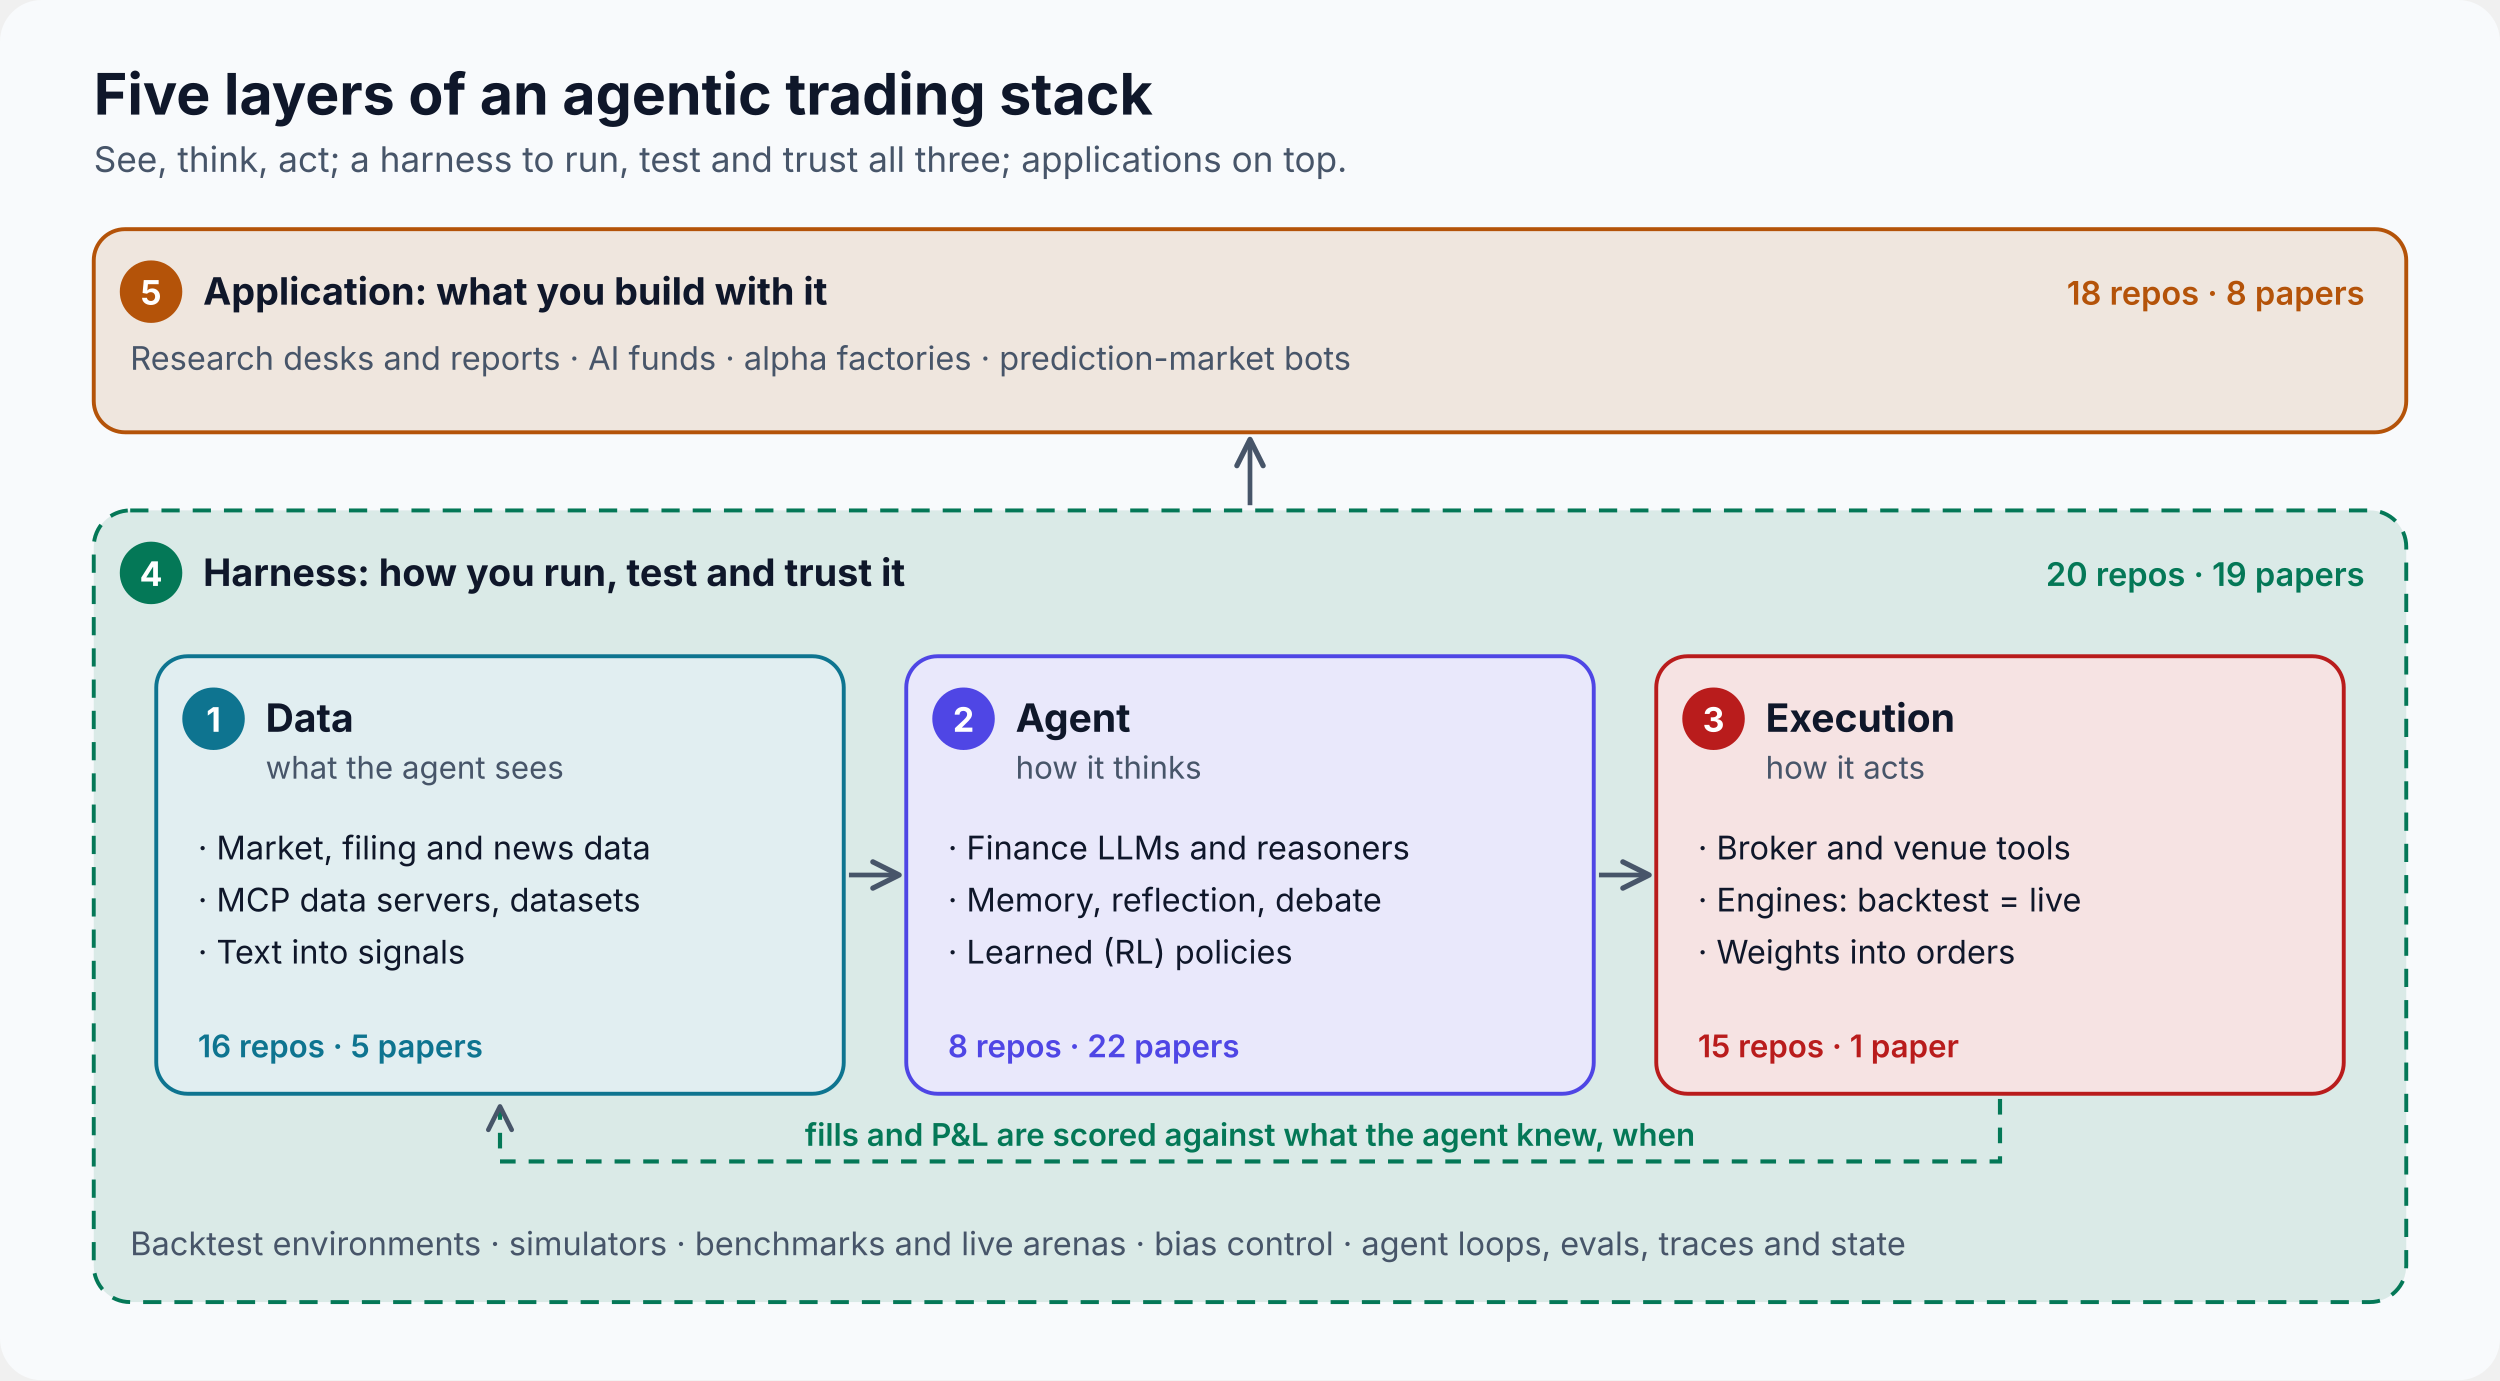
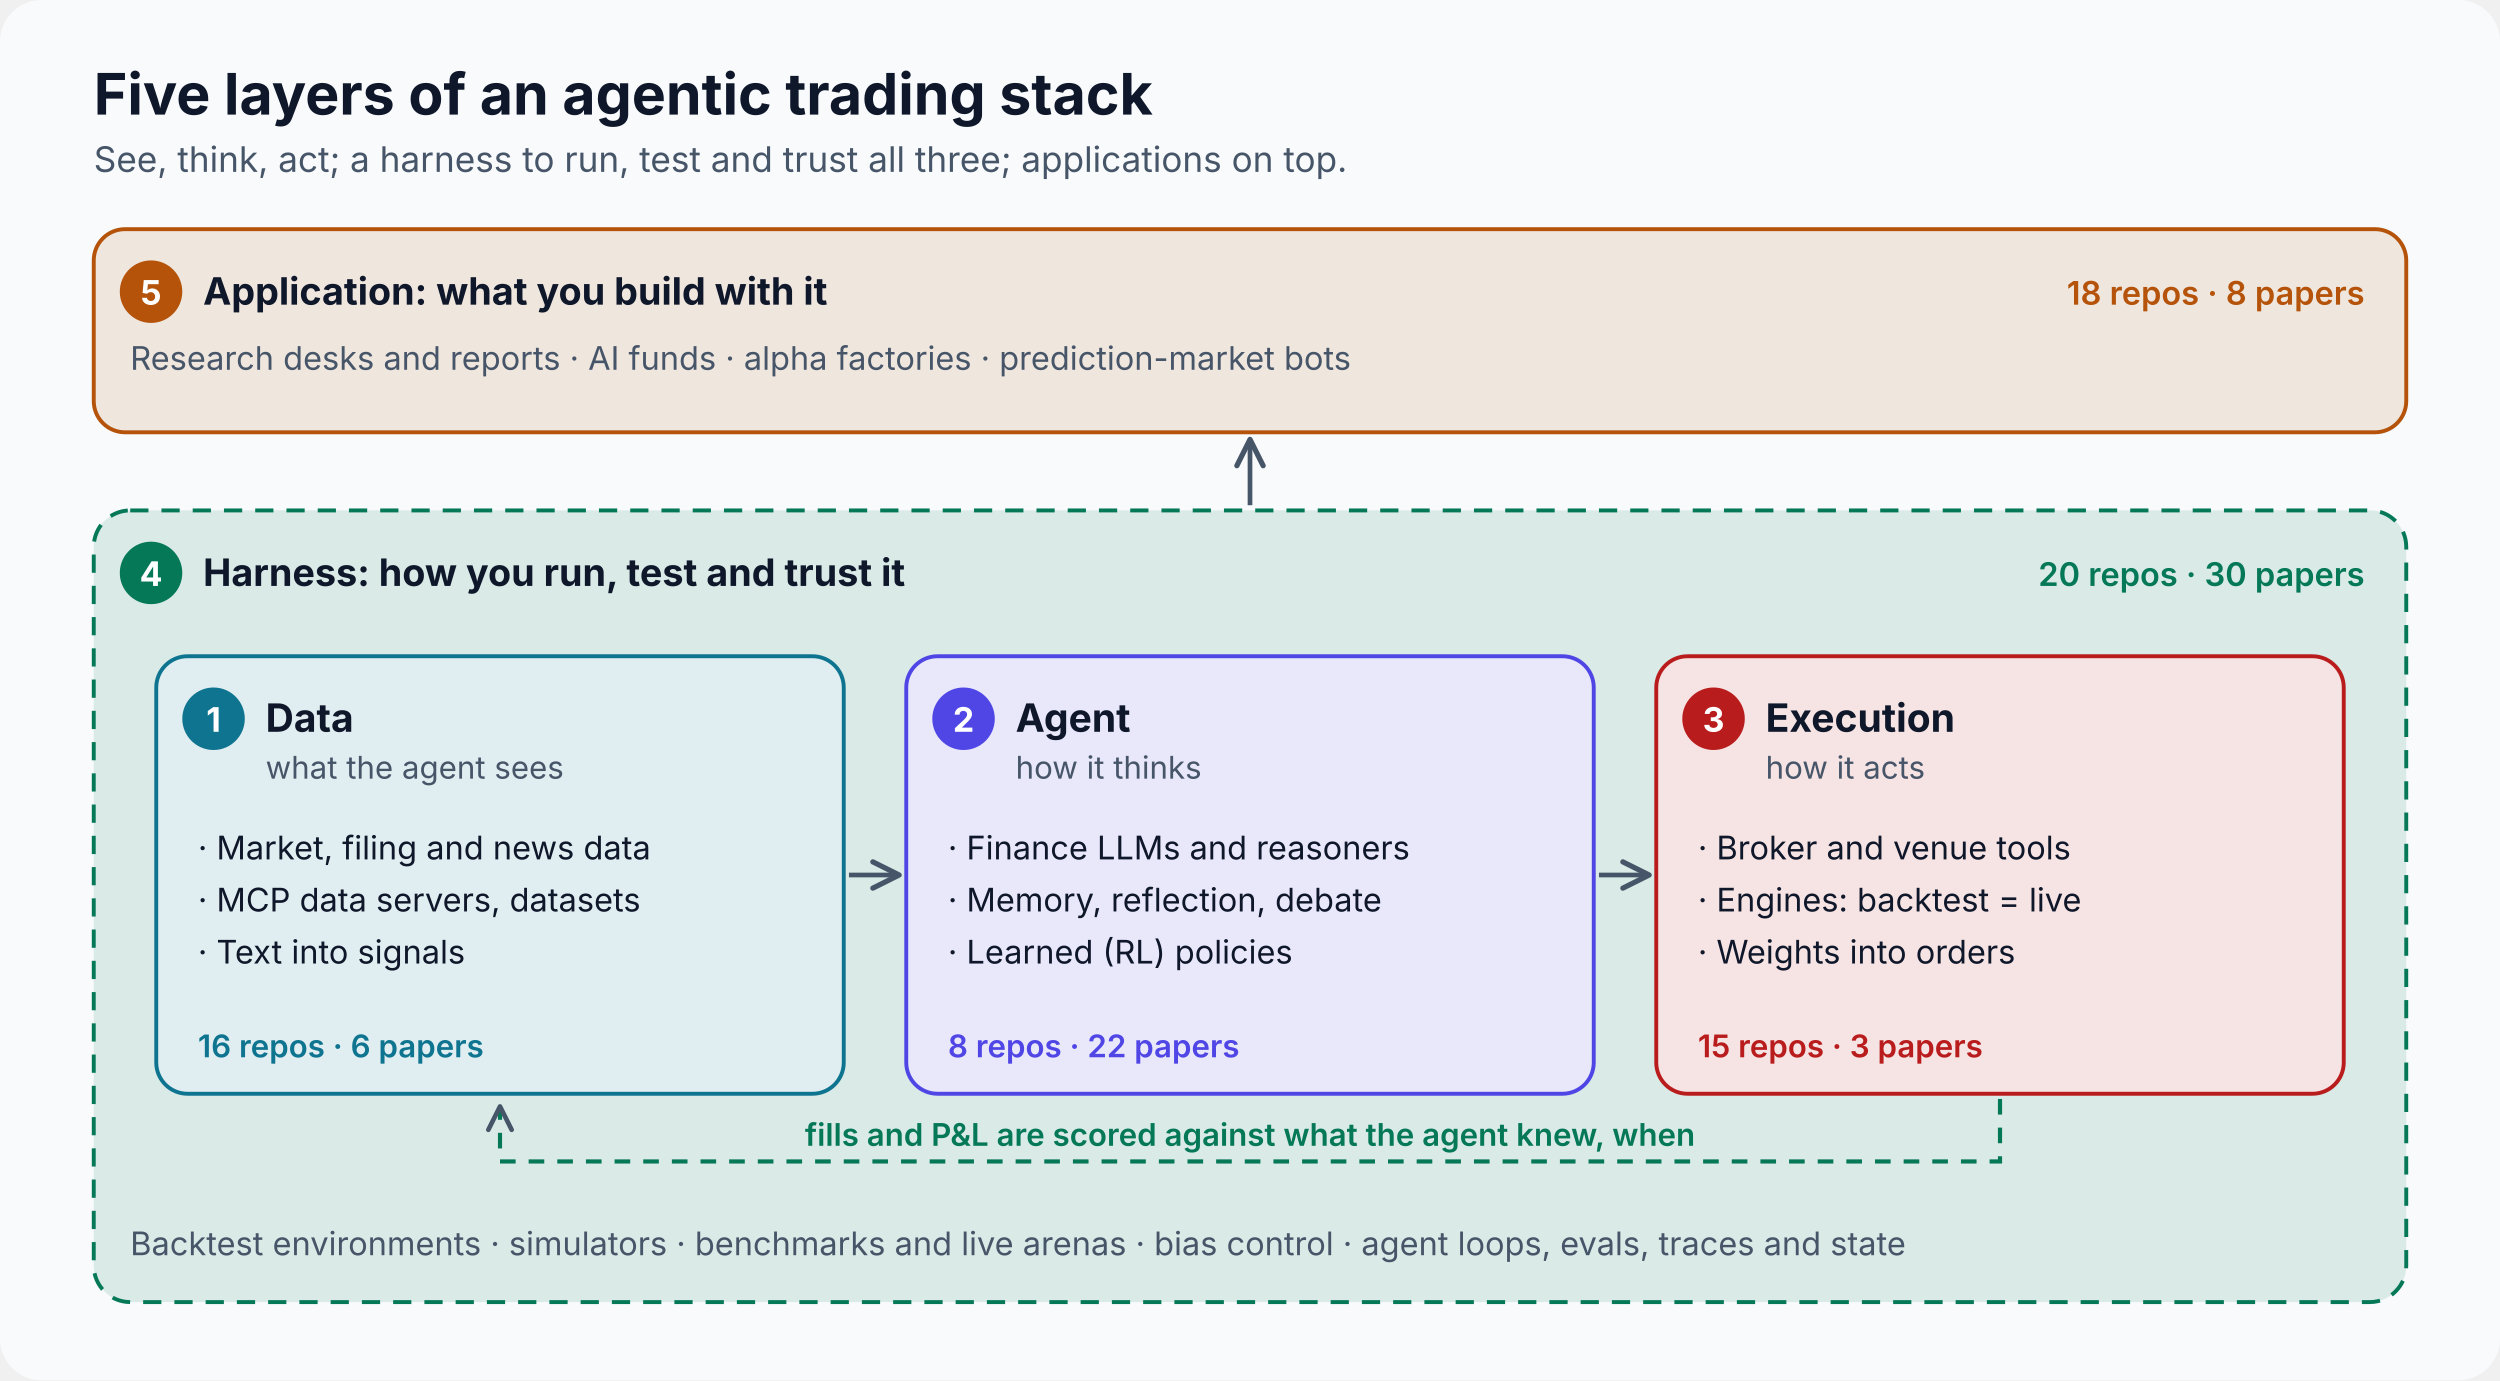
<svg xmlns="http://www.w3.org/2000/svg" viewBox="0 0 960 530" width="960" height="530" role="img" aria-labelledby="t d" font-family="Inter, 'PingFang SC', 'Microsoft YaHei', 'Noto Sans CJK SC', 'Segoe UI', 'Helvetica Neue', Helvetica, Arial, sans-serif">
  <rect width="960" height="530" rx="16" fill="#F8FAFC" />
  <defs>
    <marker id="a" viewBox="0 0 10 10" refX="8" refY="5" markerWidth="7" markerHeight="7" orient="auto-start-reverse">
      <path d="M1 1 L9 5 L1 9" fill="none" stroke="#475569" stroke-width="1.6" stroke-linecap="round" stroke-linejoin="round" />
    </marker>
  </defs>
  <text x="36" y="44" font-size="22" font-weight="700" fill="#0F172A" text-anchor="start">Five layers of an agentic trading stack</text>
  <text x="36" y="66" font-size="13.5" font-weight="400" fill="#475569" text-anchor="start">See, think, act; a harness to run, test and trust all three; applications on top.</text>
  <rect x="36" y="88" width="888" height="78" rx="12" fill="#B453091F" stroke="#B45309" stroke-width="1.5" />
  <circle cx="58" cy="112" r="12" fill="#B45309" />
  <text x="58" y="117" font-size="13" font-weight="700" fill="#FFFFFF" text-anchor="middle">5</text>
  <text x="78" y="117" font-size="14.5" font-weight="700" fill="#0F172A" text-anchor="start">Application: what you build with it</text>
  <text x="50" y="142" font-size="12.5" font-weight="400" fill="#475569" text-anchor="start">Research desks and reports · AI funds · alpha factories · prediction-market bots</text>
  <text x="908" y="117" font-size="12.5" font-weight="600" fill="#B45309" text-anchor="end">18 repos · 8 papers</text>
  <path d="M480 194 L480 170" stroke="#475569" stroke-width="1.8" fill="none" marker-end="url(#a)" />
  <rect x="36" y="196" width="888" height="304" rx="14" fill="#0478571F" stroke="#047857" stroke-width="1.5" stroke-dasharray="7 5" />
  <circle cx="58" cy="220" r="12" fill="#047857" />
  <text x="58" y="225" font-size="13" font-weight="700" fill="#FFFFFF" text-anchor="middle">4</text>
  <text x="78" y="225" font-size="14.5" font-weight="700" fill="#0F172A" text-anchor="start">Harness: how you run, test and trust it</text>
-   <text x="908" y="225" font-size="12.5" font-weight="600" fill="#047857" text-anchor="end">20 repos · 19 papers</text>
+   <text x="908" y="225" font-size="12.5" font-weight="600" fill="#047857" text-anchor="end">20 repos · 30 papers</text>
  <text x="50" y="482" font-size="12.5" font-weight="400" fill="#475569" text-anchor="start">Backtest environments · simulators · benchmarks and live arenas · bias control · agent loops, evals, traces and state</text>
  <rect x="60" y="252" width="264" height="168" rx="12" fill="#FFFFFF" stroke="#0E7490" stroke-width="1.5" />
  <rect x="60" y="252" width="264" height="168" rx="12" fill="#0E74901F" />
  <circle cx="82" cy="276" r="12" fill="#0E7490" />
  <text x="82" y="281" font-size="13" font-weight="700" fill="#FFFFFF" text-anchor="middle">1</text>
  <text x="102" y="281" font-size="15" font-weight="700" fill="#0F172A" text-anchor="start">Data</text>
  <text x="102" y="299" font-size="12" font-weight="400" fill="#475569" text-anchor="start">what the agent sees</text>
  <text x="76" y="330" font-size="12.5" font-weight="400" fill="#0F172A" text-anchor="start">· Market, filing and news data</text>
  <text x="76" y="350" font-size="12.5" font-weight="400" fill="#0F172A" text-anchor="start">· MCP data servers, datasets</text>
  <text x="76" y="370" font-size="12.5" font-weight="400" fill="#0F172A" text-anchor="start">· Text into signals</text>
-   <text x="76" y="406" font-size="12" font-weight="600" fill="#0E7490" text-anchor="start">16 repos · 5 papers</text>
+   <text x="76" y="406" font-size="12" font-weight="600" fill="#0E7490" text-anchor="start">16 repos · 6 papers</text>
  <rect x="348" y="252" width="264" height="168" rx="12" fill="#FFFFFF" stroke="#4F46E5" stroke-width="1.5" />
  <rect x="348" y="252" width="264" height="168" rx="12" fill="#4F46E51F" />
  <circle cx="370" cy="276" r="12" fill="#4F46E5" />
  <text x="370" y="281" font-size="13" font-weight="700" fill="#FFFFFF" text-anchor="middle">2</text>
  <text x="390" y="281" font-size="15" font-weight="700" fill="#0F172A" text-anchor="start">Agent</text>
  <text x="390" y="299" font-size="12" font-weight="400" fill="#475569" text-anchor="start">how it thinks</text>
  <text x="364" y="330" font-size="12.5" font-weight="400" fill="#0F172A" text-anchor="start">· Finance LLMs and reasoners</text>
  <text x="364" y="350" font-size="12.5" font-weight="400" fill="#0F172A" text-anchor="start">· Memory, reflection, debate</text>
  <text x="364" y="370" font-size="12.5" font-weight="400" fill="#0F172A" text-anchor="start">· Learned (RL) policies</text>
  <text x="364" y="406" font-size="12" font-weight="600" fill="#4F46E5" text-anchor="start">8 repos · 22 papers</text>
  <rect x="636" y="252" width="264" height="168" rx="12" fill="#FFFFFF" stroke="#B91C1C" stroke-width="1.5" />
  <rect x="636" y="252" width="264" height="168" rx="12" fill="#B91C1C1F" />
  <circle cx="658" cy="276" r="12" fill="#B91C1C" />
  <text x="658" y="281" font-size="13" font-weight="700" fill="#FFFFFF" text-anchor="middle">3</text>
  <text x="678" y="281" font-size="15" font-weight="700" fill="#0F172A" text-anchor="start">Execution</text>
  <text x="678" y="299" font-size="12" font-weight="400" fill="#475569" text-anchor="start">how it acts</text>
  <text x="652" y="330" font-size="12.5" font-weight="400" fill="#0F172A" text-anchor="start">· Broker and venue tools</text>
  <text x="652" y="350" font-size="12.5" font-weight="400" fill="#0F172A" text-anchor="start">· Engines: backtest = live</text>
  <text x="652" y="370" font-size="12.5" font-weight="400" fill="#0F172A" text-anchor="start">· Weights into orders</text>
-   <text x="652" y="406" font-size="12" font-weight="600" fill="#B91C1C" text-anchor="start">15 repos · 1 paper</text>
+   <text x="652" y="406" font-size="12" font-weight="600" fill="#B91C1C" text-anchor="start">15 repos · 3 papers</text>
  <path d="M326 336 L344 336" stroke="#475569" stroke-width="1.8" fill="none" marker-end="url(#a)" />
  <path d="M614 336 L632 336" stroke="#475569" stroke-width="1.8" fill="none" marker-end="url(#a)" />
  <path d="M768 422 L768 446 L192 446 L192 426" stroke="#047857" stroke-width="1.6" stroke-dasharray="6 5" fill="none" marker-end="url(#a)" />
  <text x="480" y="440" font-size="12" font-weight="600" fill="#047857" text-anchor="middle">fills and P&amp;L are scored against what the agent knew, when</text>
</svg>
